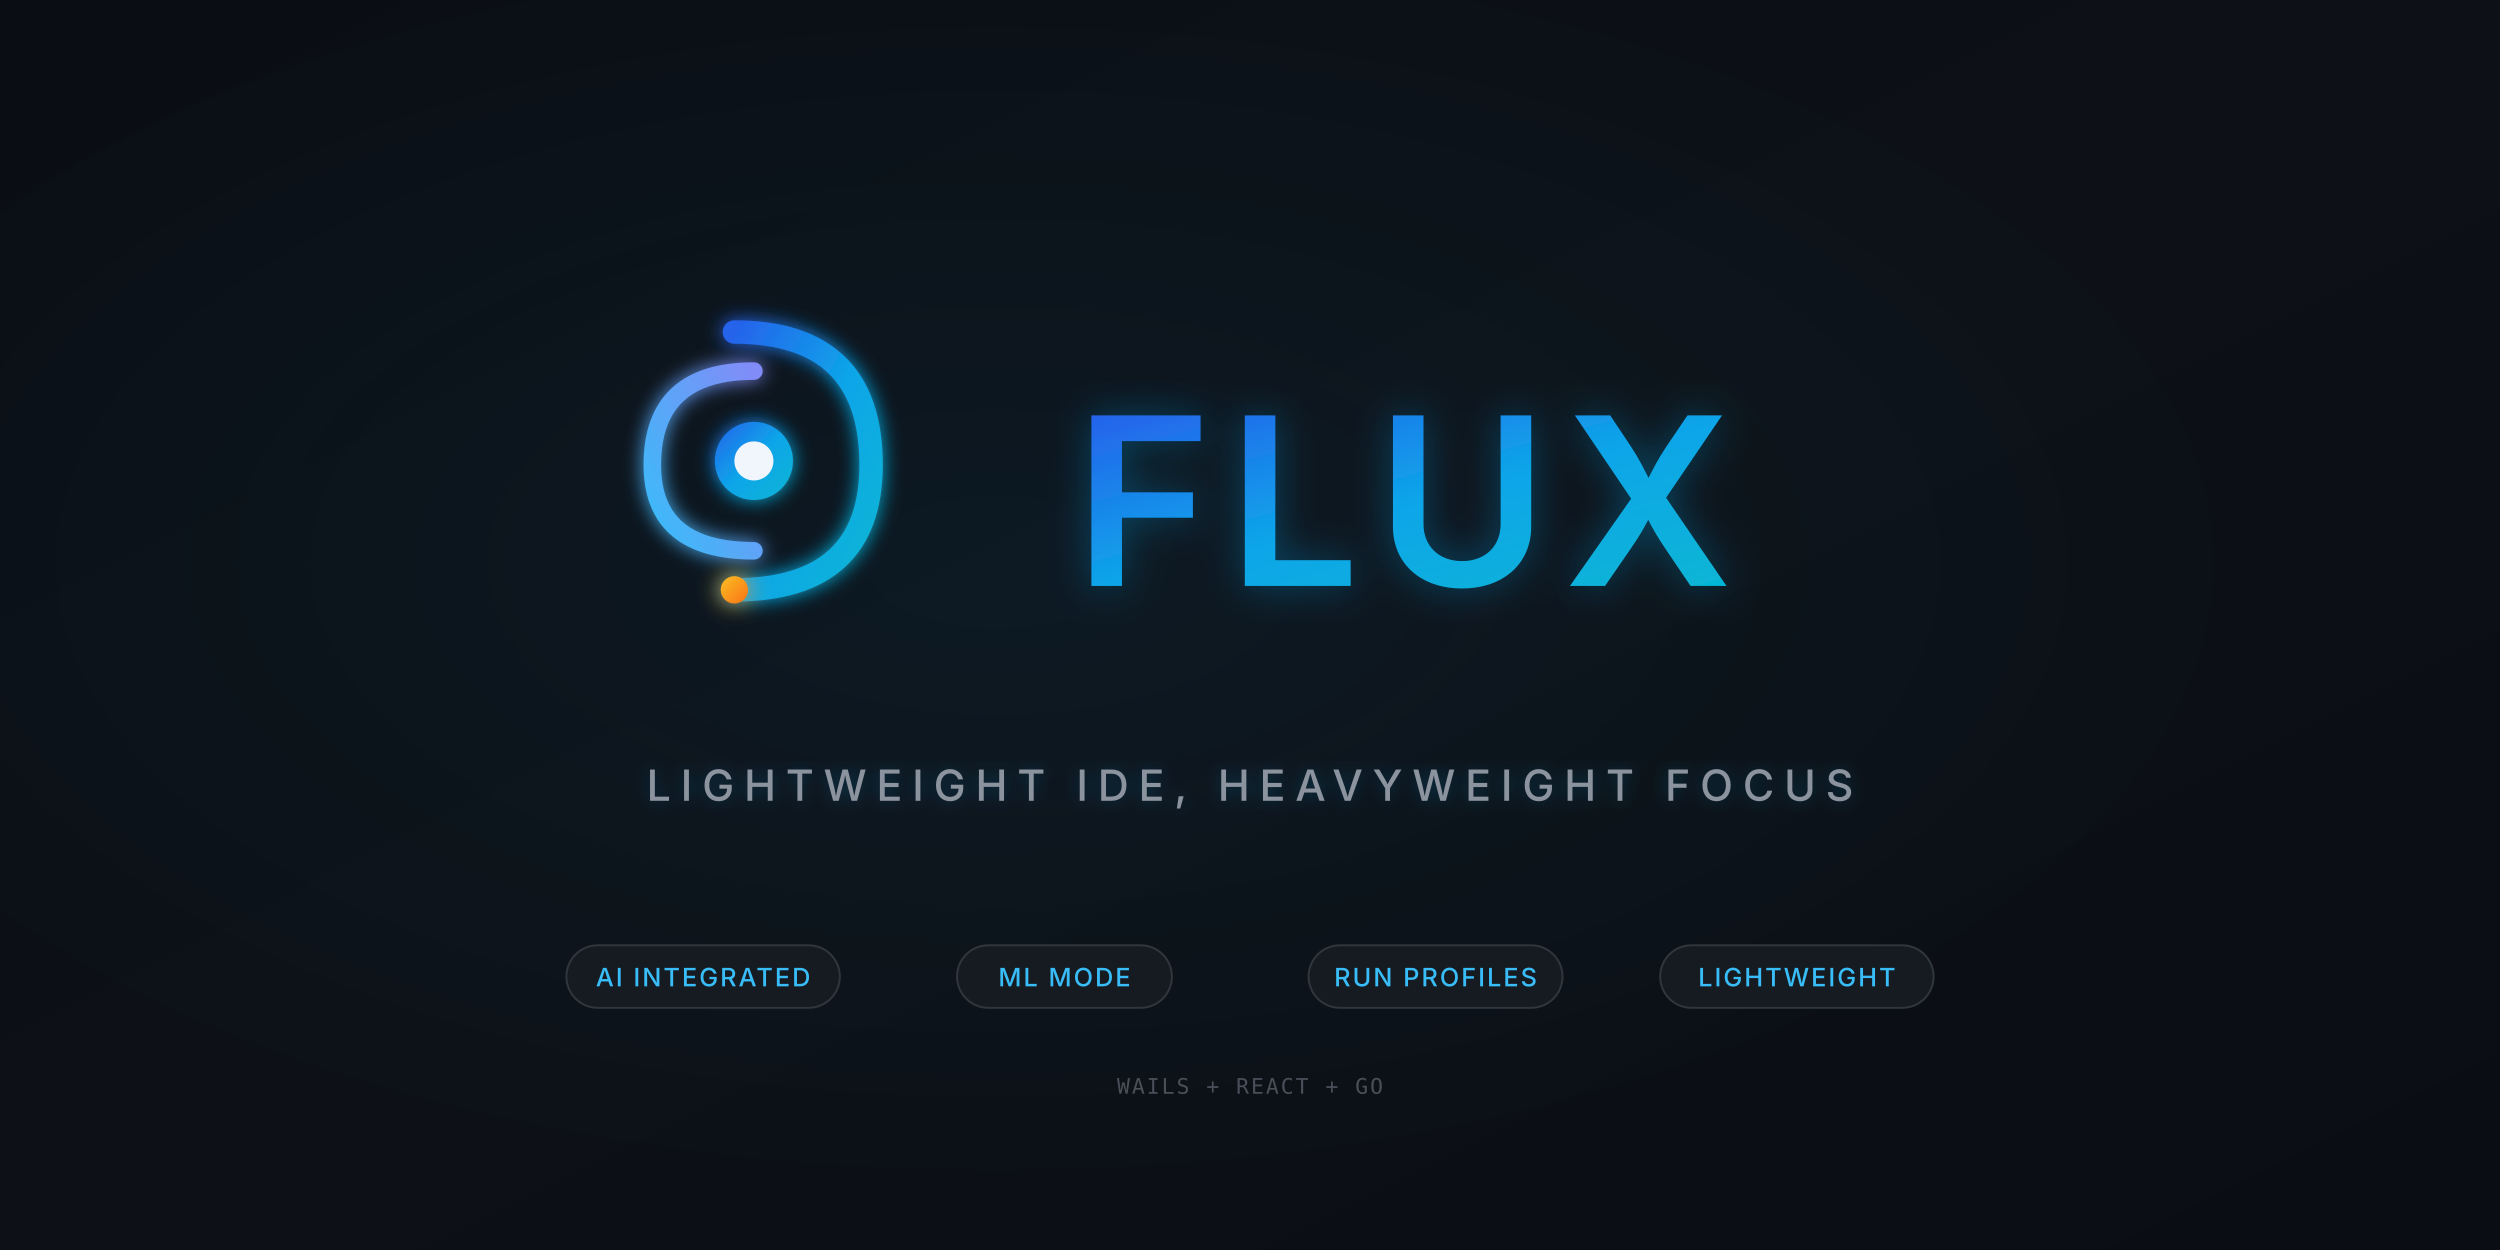
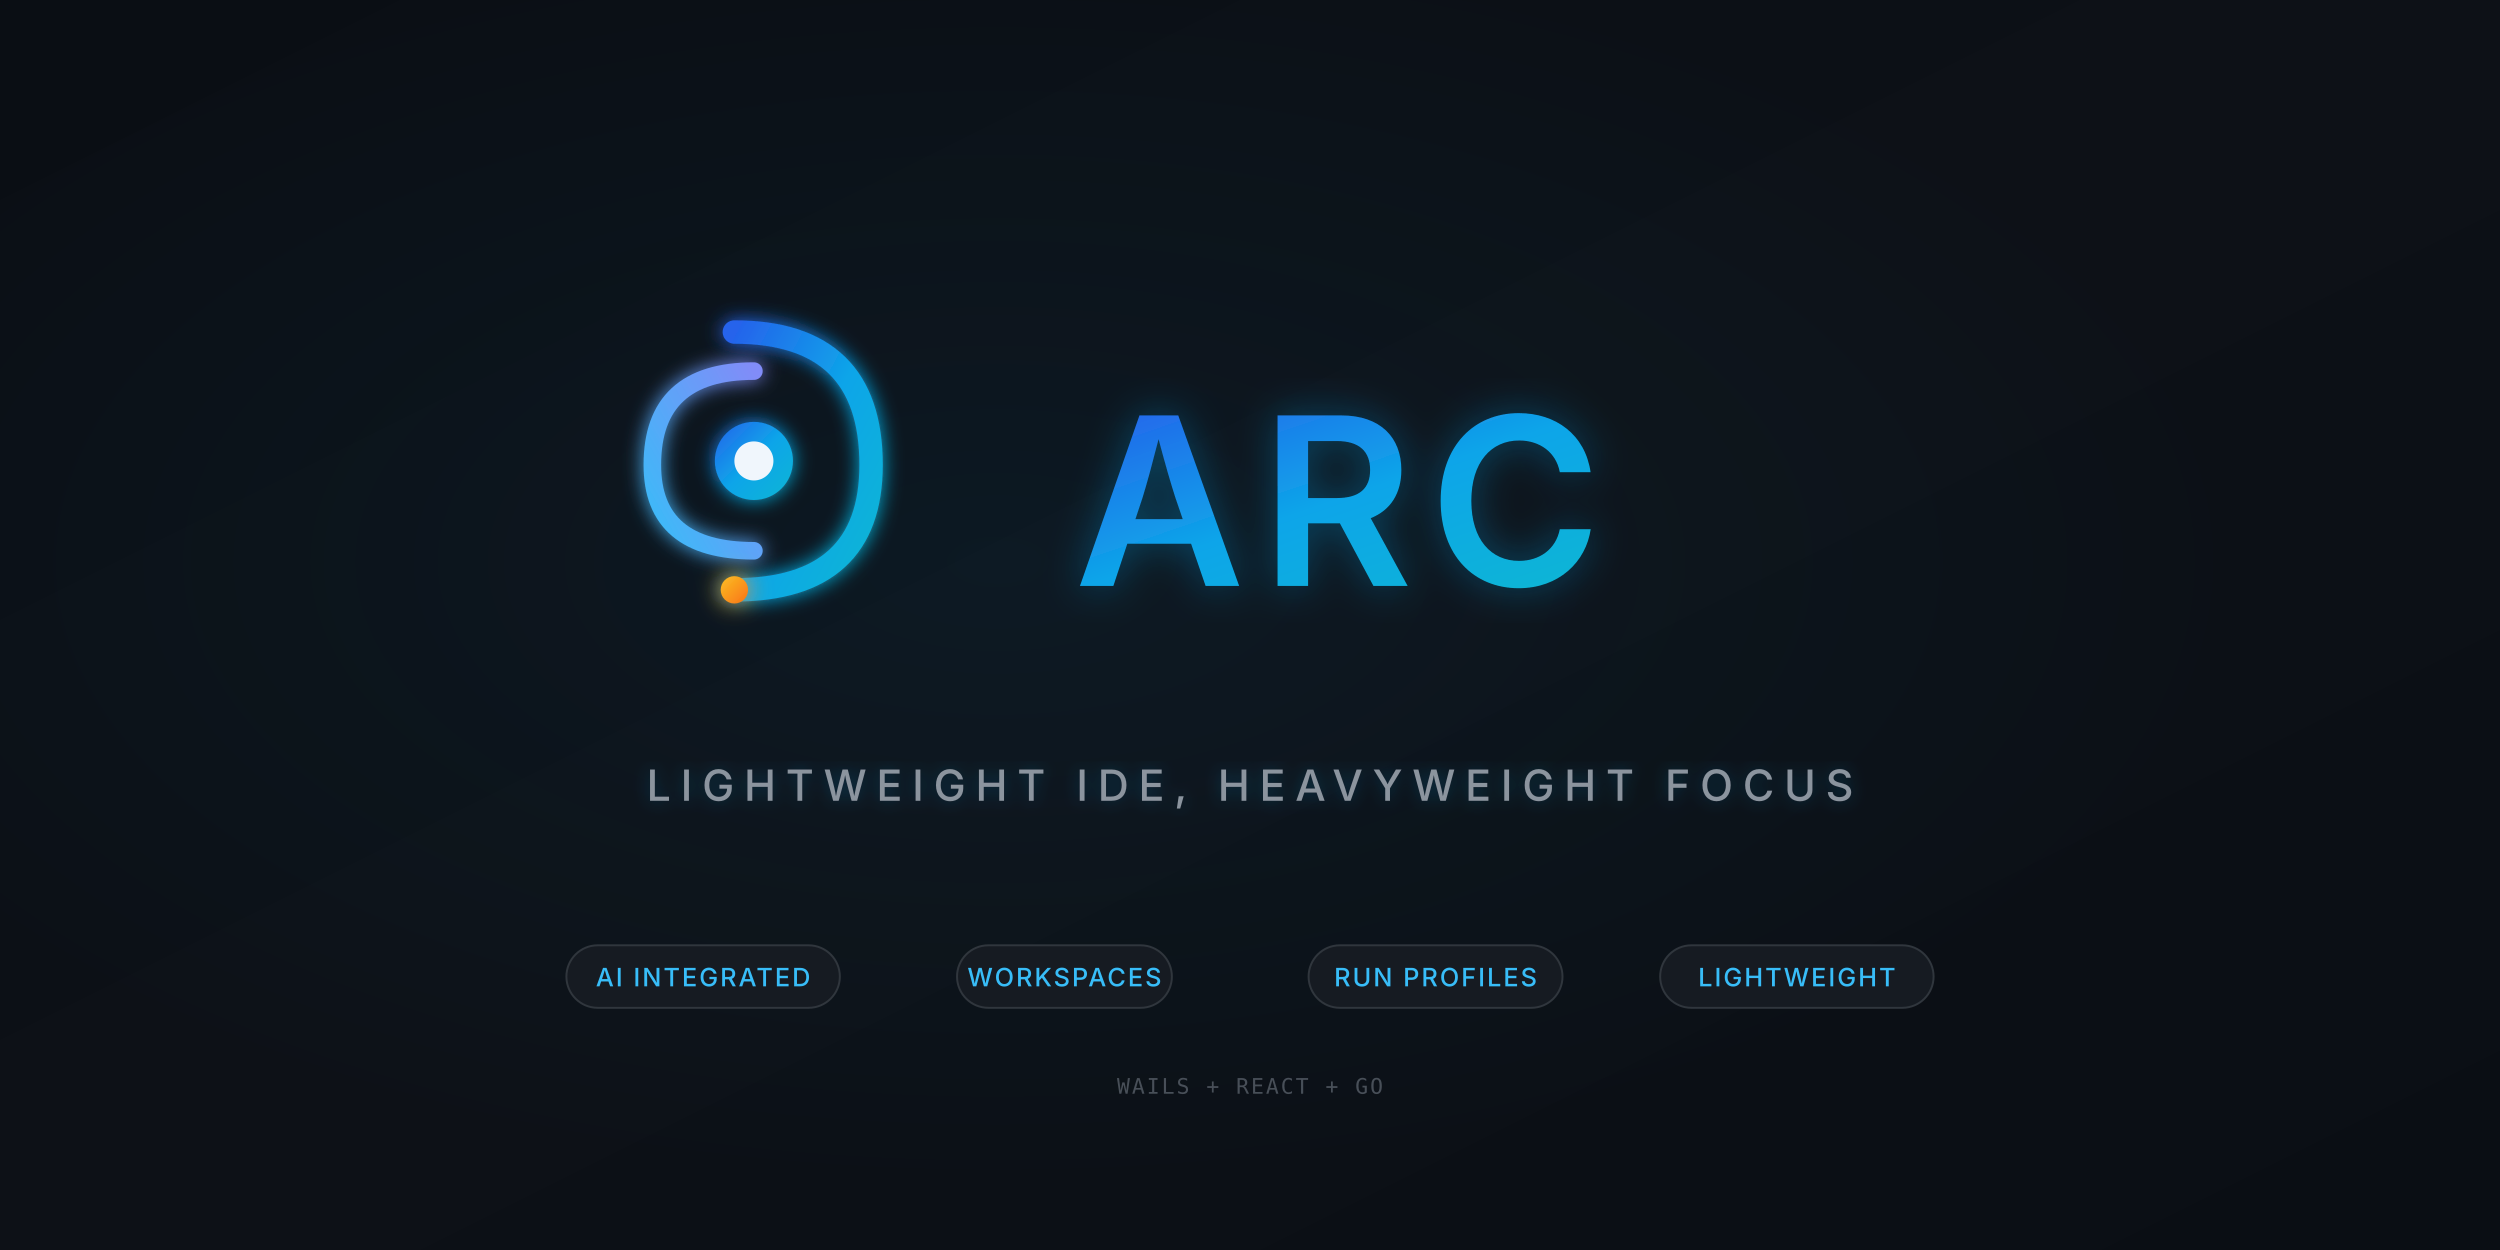
<svg xmlns="http://www.w3.org/2000/svg" viewBox="0 0 1280 640">
  <defs>
    <linearGradient id="bgGradient" x1="0%" y1="0%" x2="100%" y2="100%">
      <stop offset="0%" stop-color="#0A0E14" />
      <stop offset="50%" stop-color="#0D1117" />
      <stop offset="100%" stop-color="#0A0E14" />
    </linearGradient>
    <radialGradient id="ambientGlow" cx="40%" cy="45%" r="50%">
      <stop offset="0%" stop-color="#0EA5E9" stop-opacity="0.06" />
      <stop offset="100%" stop-color="#0EA5E9" stop-opacity="0" />
    </radialGradient>
-     <linearGradient id="fluxPrimary" x1="0%" y1="0%" x2="100%" y2="100%">
+     <linearGradient id="arcPrimary" x1="0%" y1="0%" x2="100%" y2="100%">
      <stop offset="0%" stop-color="#2563EB" />
      <stop offset="50%" stop-color="#0EA5E9" />
      <stop offset="100%" stop-color="#06B6D4" />
    </linearGradient>
-     <linearGradient id="fluxSecondary" x1="0%" y1="100%" x2="100%" y2="0%">
+     <linearGradient id="arcSecondary" x1="0%" y1="100%" x2="100%" y2="0%">
      <stop offset="0%" stop-color="#38BDF8" />
      <stop offset="100%" stop-color="#818CF8" />
    </linearGradient>
    <linearGradient id="sparkGrad" x1="0%" y1="0%" x2="100%" y2="100%">
      <stop offset="0%" stop-color="#FBBF24" />
      <stop offset="100%" stop-color="#F97316" />
    </linearGradient>
    <filter id="mainGlow" x="-50%" y="-50%" width="200%" height="200%">
      <feGaussianBlur stdDeviation="5" result="blur" />
      <feMerge>
        <feMergeNode in="blur" />
        <feMergeNode in="SourceGraphic" />
      </feMerge>
    </filter>
    <filter id="textGlow" x="-20%" y="-20%" width="140%" height="140%">
      <feDropShadow dx="0" dy="0" stdDeviation="10" flood-color="#0EA5E9" flood-opacity="0.35" />
    </filter>
    <filter id="subtleGlow" x="-20%" y="-20%" width="140%" height="140%">
      <feDropShadow dx="0" dy="0" stdDeviation="4" flood-color="#0EA5E9" flood-opacity="0.25" />
    </filter>
    <filter id="sparkGlow" x="-100%" y="-100%" width="300%" height="300%">
      <feGaussianBlur stdDeviation="6" result="blur" />
      <feMerge>
        <feMergeNode in="blur" />
        <feMergeNode in="SourceGraphic" />
      </feMerge>
    </filter>
  </defs>
  <rect width="1280" height="640" fill="url(#bgGradient)" />
  <rect width="1280" height="640" fill="url(#ambientGlow)" />
  <g transform="translate(640, 280)">
    <g transform="translate(-260, -50)">
-       <path d="M-4 -60 Q66 -60 66 8 Q66 72 -4 72" fill="none" stroke="url(#fluxPrimary)" stroke-width="12" stroke-linecap="round" filter="url(#mainGlow)" />
-       <path d="M6 -40 Q-46 -40 -46 8 Q-46 52 6 52" fill="none" stroke="url(#fluxSecondary)" stroke-width="9" stroke-linecap="round" filter="url(#mainGlow)" />
-       <circle cx="6" cy="6" r="20" fill="url(#fluxPrimary)" filter="url(#mainGlow)" />
+       <path d="M-4 -60 Q66 -60 66 8 Q66 72 -4 72" fill="none" stroke="url(#arcPrimary)" stroke-width="12" stroke-linecap="round" filter="url(#mainGlow)" />
+       <path d="M6 -40 Q-46 -40 -46 8 Q-46 52 6 52" fill="none" stroke="url(#arcSecondary)" stroke-width="9" stroke-linecap="round" filter="url(#mainGlow)" />
+       <circle cx="6" cy="6" r="20" fill="url(#arcPrimary)" filter="url(#mainGlow)" />
      <circle cx="6" cy="6" r="10" fill="#F0F6FC" />
      <circle cx="-4" cy="72" r="7" fill="url(#sparkGrad)" filter="url(#sparkGlow)" />
    </g>
-     <text x="-90" y="20" font-family="'SF Pro Display', 'Inter', 'Segoe UI', system-ui, sans-serif" font-size="120" font-weight="600" letter-spacing="8" fill="url(#fluxPrimary)" filter="url(#textGlow)">
-       FLUX
+     <text x="-90" y="20" font-family="'SF Pro Display', 'Inter', 'Segoe UI', system-ui, sans-serif" font-size="120" font-weight="600" letter-spacing="8" fill="url(#arcPrimary)" filter="url(#textGlow)">
+       ARC
    </text>
  </g>
  <text x="640" y="410" text-anchor="middle" font-family="'SF Pro Text', 'Inter', 'Segoe UI', system-ui, sans-serif" font-size="22" font-weight="500" letter-spacing="5" fill="#8B949E" filter="url(#subtleGlow)">
    LIGHTWEIGHT IDE, HEAVYWEIGHT FOCUS
  </text>
  <g transform="translate(640, 500)" font-family="'SF Pro Text', 'Inter', system-ui, sans-serif" font-size="13" font-weight="500">
    <g transform="translate(-280, 0)">
      <rect x="-70" y="-16" width="140" height="32" rx="16" fill="#161B22" stroke="#30363D" stroke-width="1" />
      <text text-anchor="middle" y="5" fill="#38BDF8" letter-spacing="1">AI INTEGRATED</text>
    </g>
    <g transform="translate(-95, 0)">
      <rect x="-55" y="-16" width="110" height="32" rx="16" fill="#161B22" stroke="#30363D" stroke-width="1" />
-       <text text-anchor="middle" y="5" fill="#38BDF8" letter-spacing="1">ML MODE</text>
+       <text text-anchor="middle" y="5" fill="#38BDF8" letter-spacing="1">WORKSPACES</text>
    </g>
    <g transform="translate(95, 0)">
      <rect x="-65" y="-16" width="130" height="32" rx="16" fill="#161B22" stroke="#30363D" stroke-width="1" />
      <text text-anchor="middle" y="5" fill="#38BDF8" letter-spacing="1">RUN PROFILES</text>
    </g>
    <g transform="translate(280, 0)">
      <rect x="-70" y="-16" width="140" height="32" rx="16" fill="#161B22" stroke="#30363D" stroke-width="1" />
      <text text-anchor="middle" y="5" fill="#38BDF8" letter-spacing="1">LIGHTWEIGHT</text>
    </g>
  </g>
  <g transform="translate(640, 560)">
    <text text-anchor="middle" font-family="'SF Mono', 'JetBrains Mono', monospace" font-size="11" fill="#484F58" letter-spacing="1">
      WAILS + REACT + GO
    </text>
  </g>
</svg>
